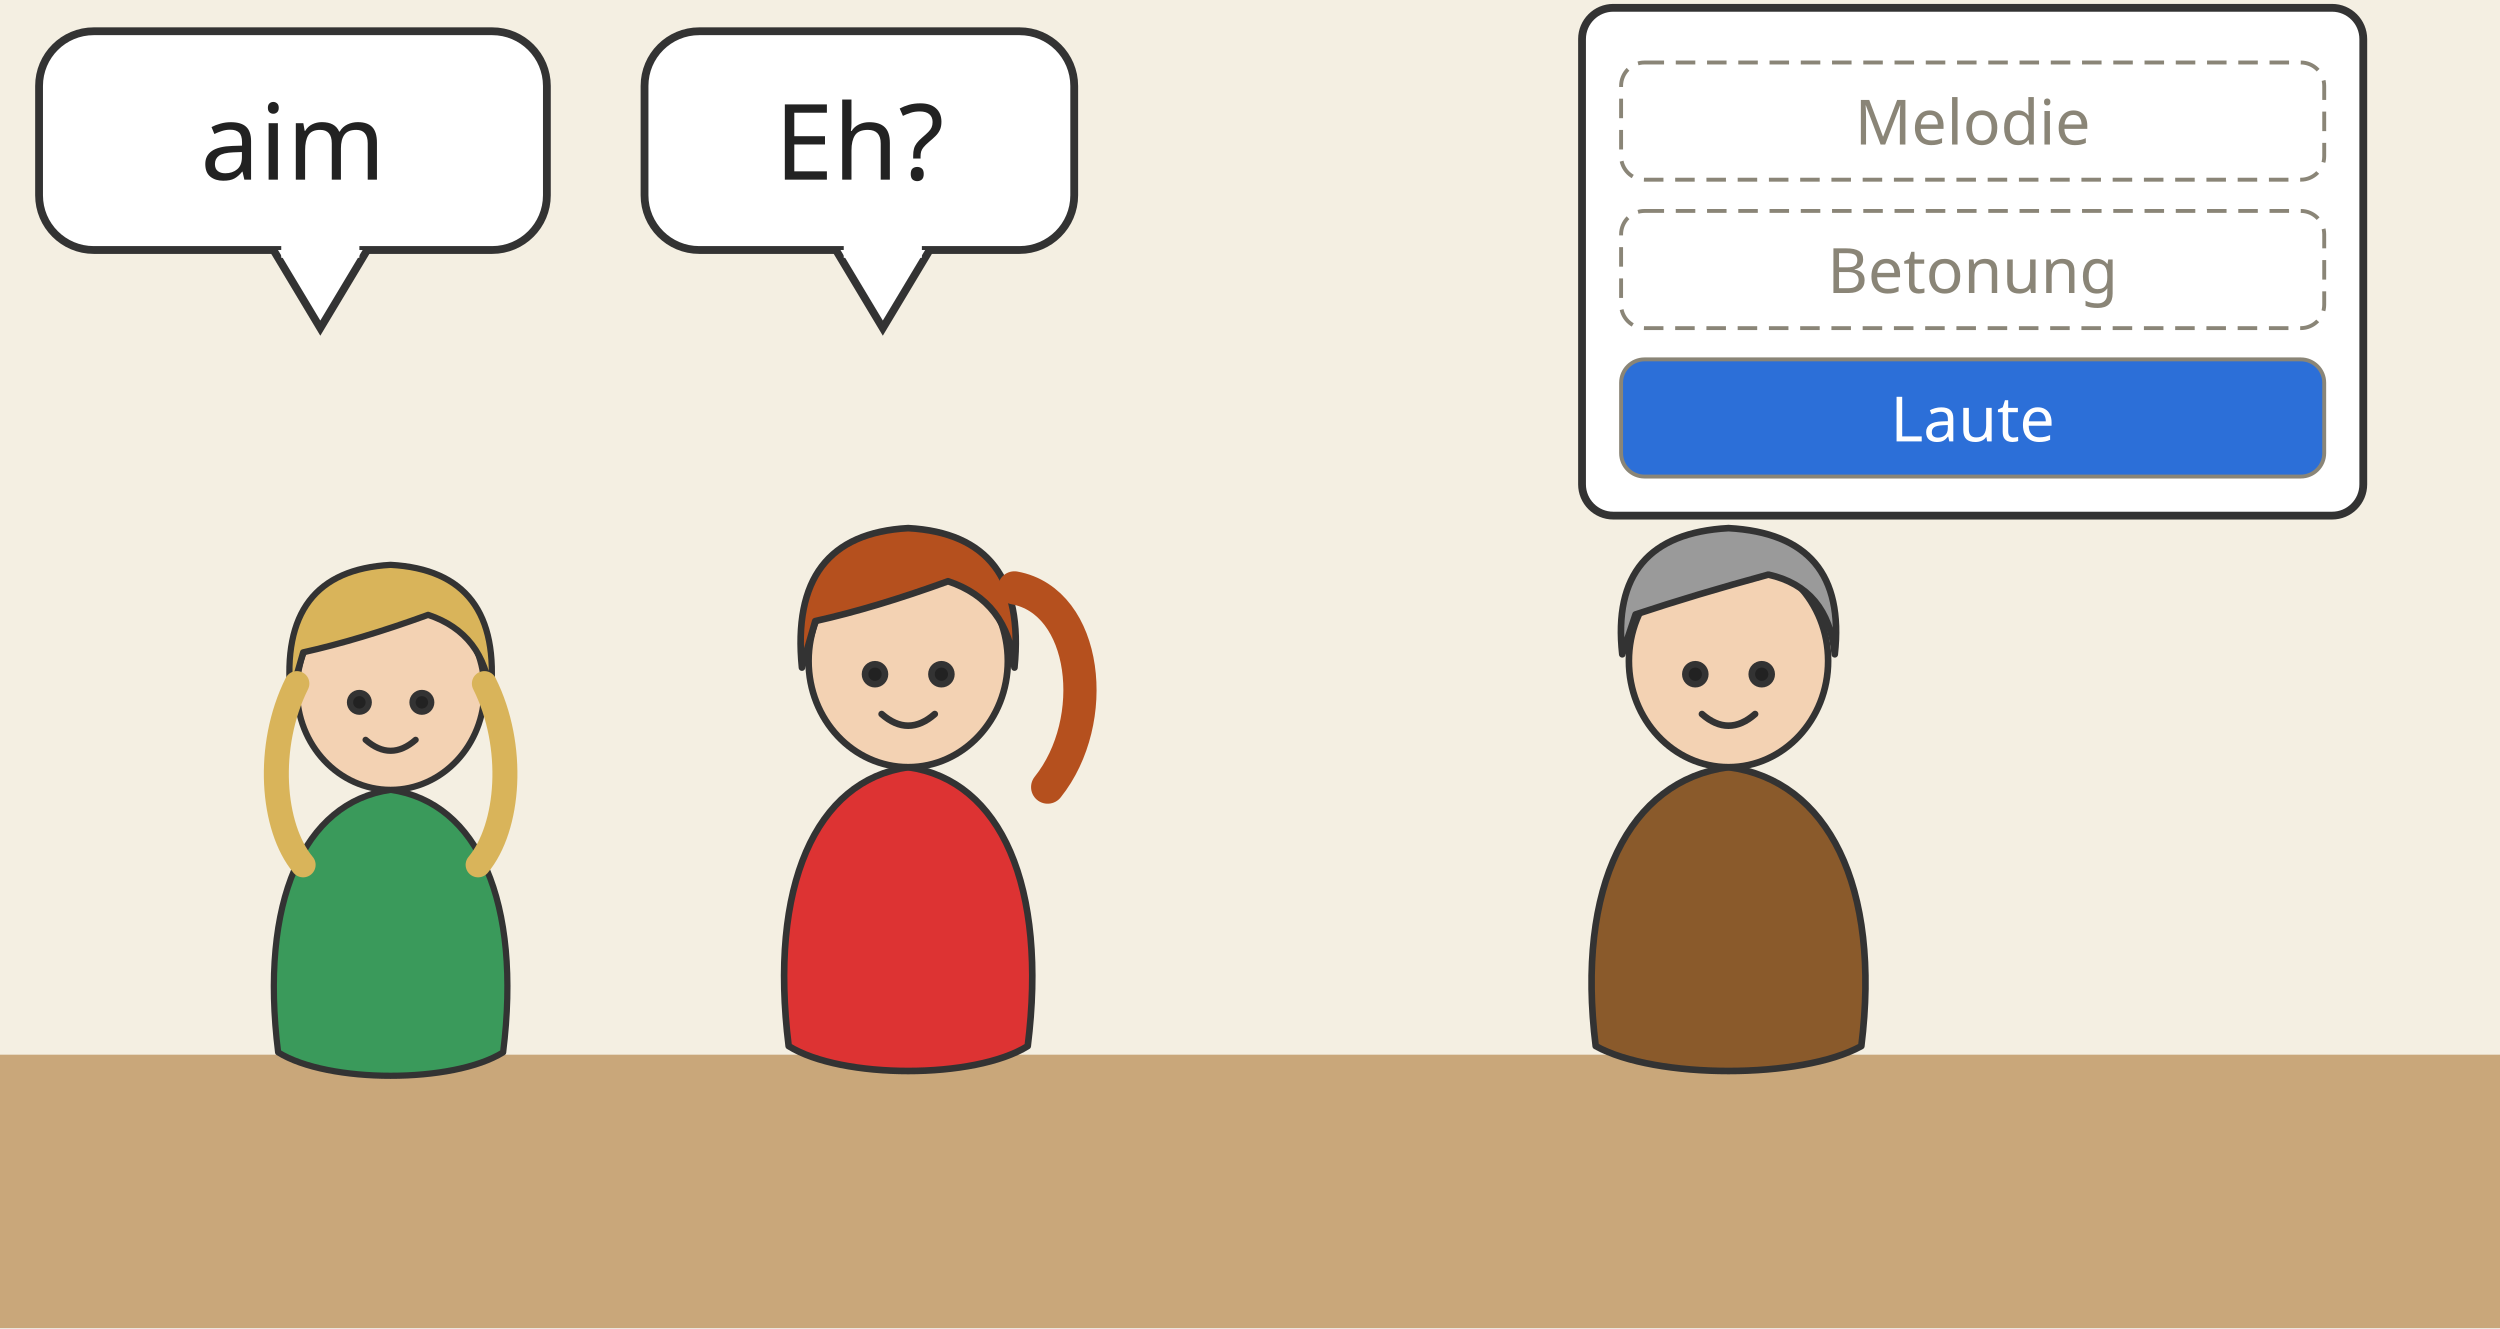
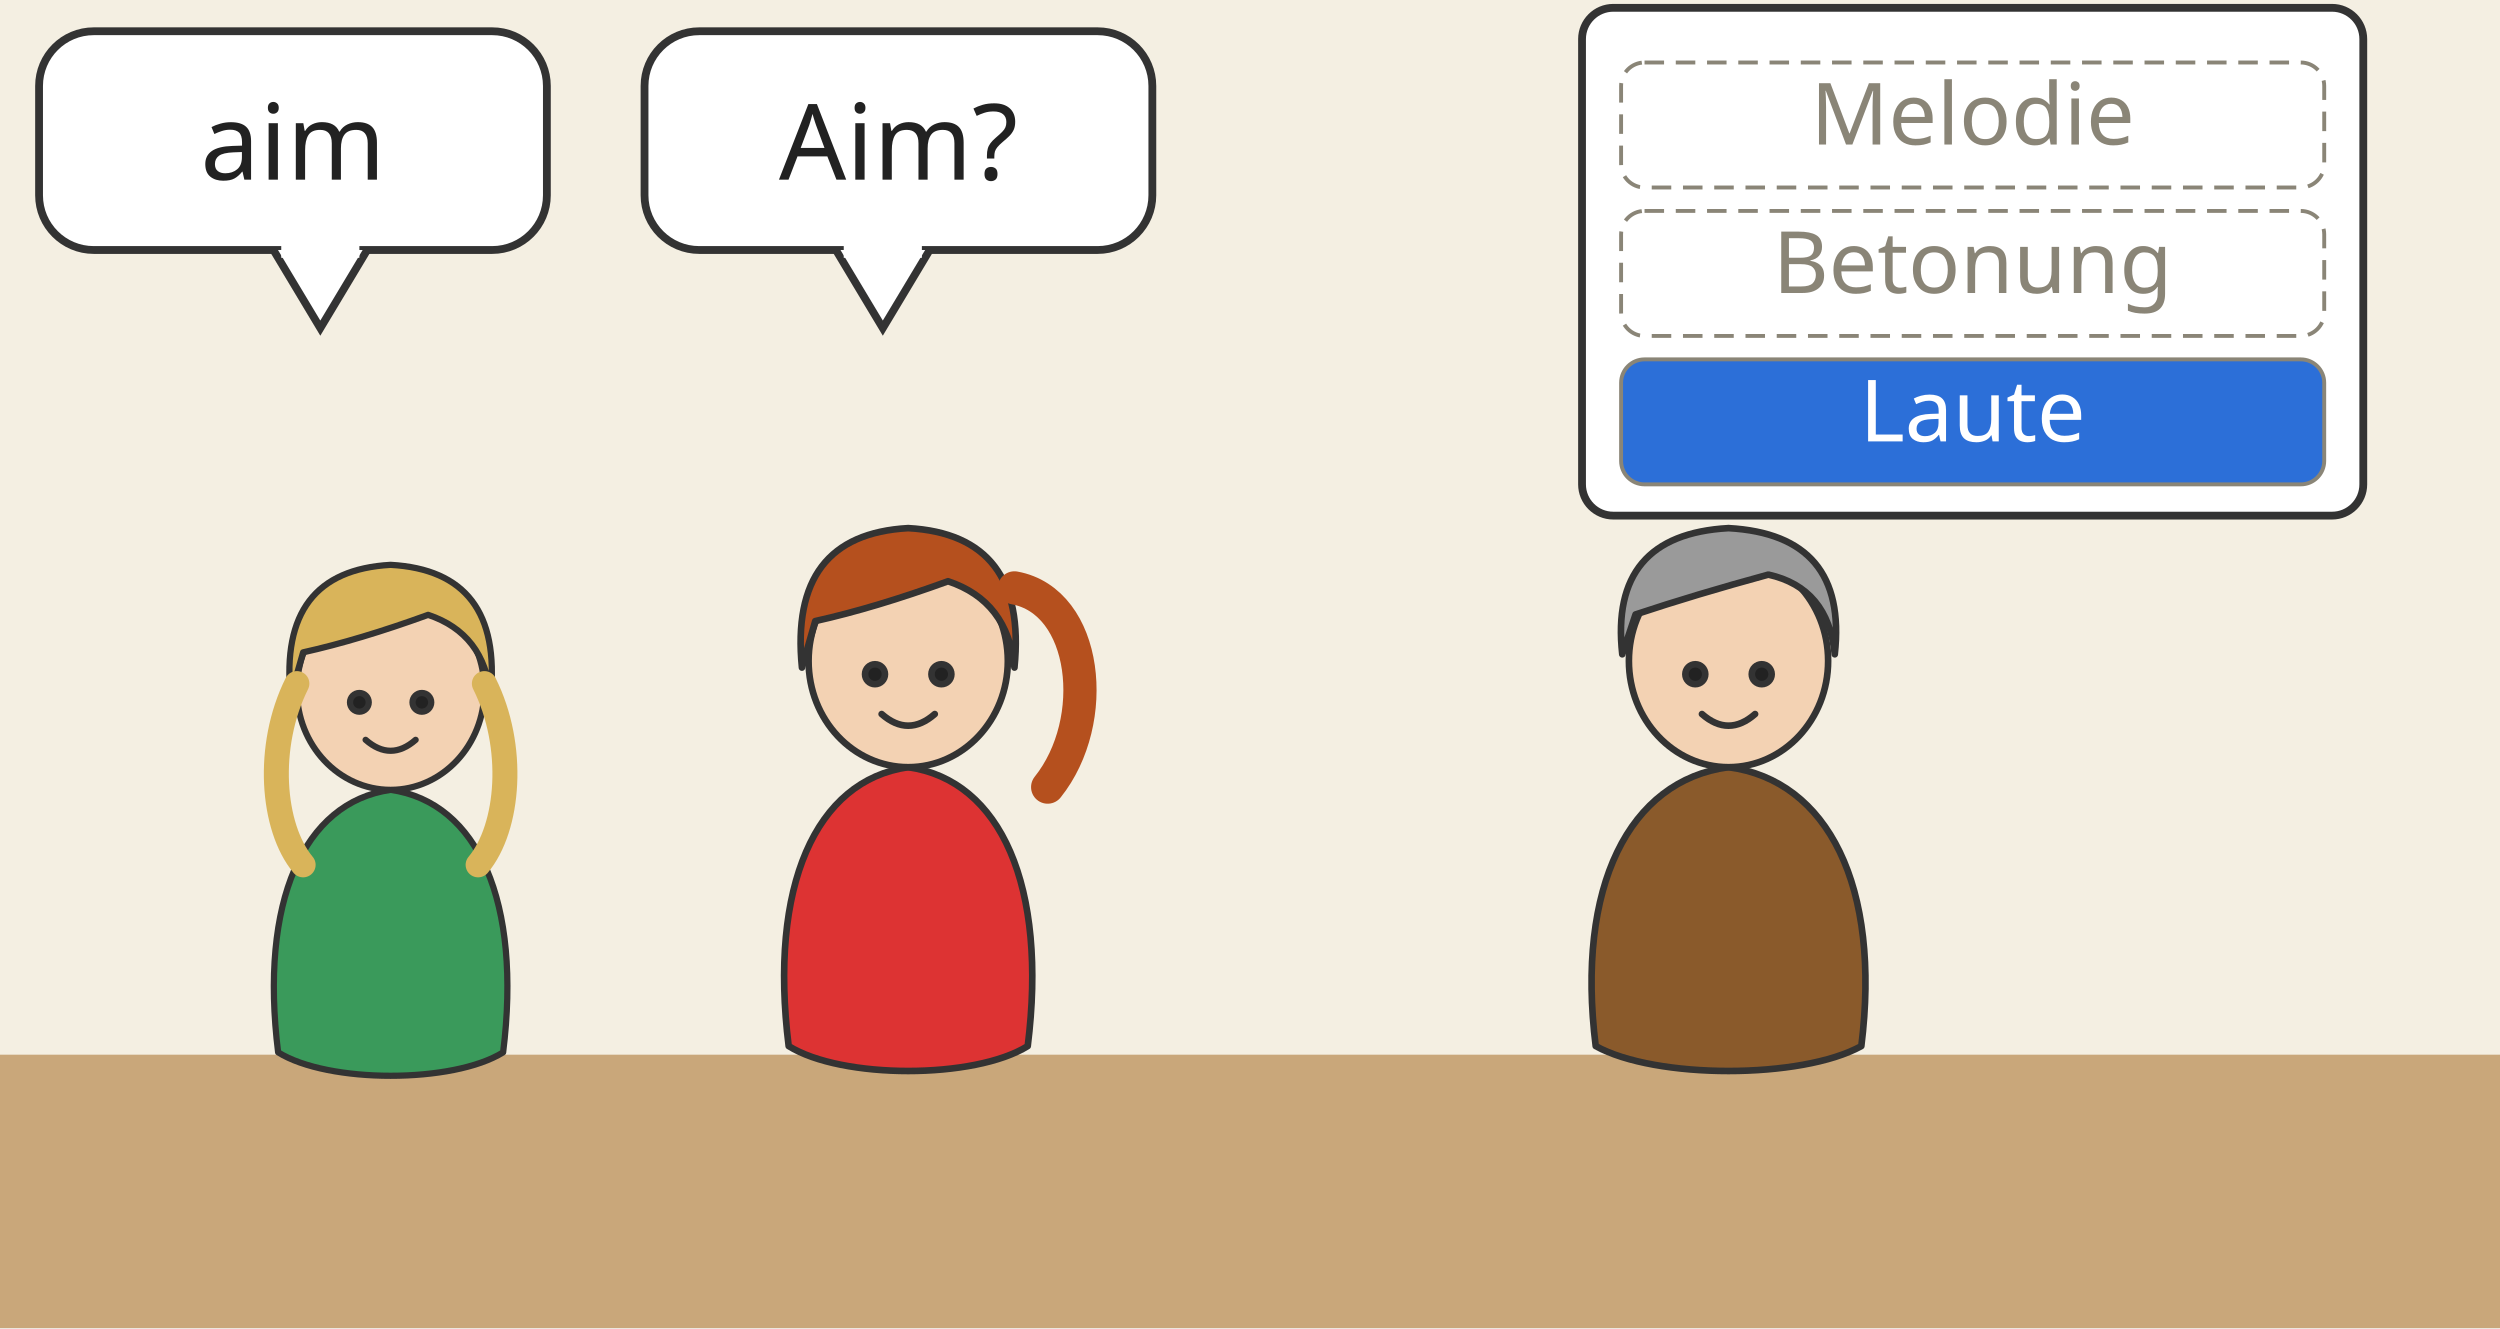
<svg xmlns="http://www.w3.org/2000/svg" viewBox="0 0 640 340" role="img">
  <defs>
    <g id="sophie" stroke="#333" stroke-width="2" stroke-linejoin="round" stroke-linecap="round">
      <path d="M14 168 C8 120 22 88 50 84 C78 88 92 120 86 168 C70 178 30 178 14 168 Z" fill="#3a9a5b" />
      <ellipse cx="50" cy="52" rx="30" ry="32" fill="#f3d2b3" />
      <path d="M18 54 Q14 14 50 12 Q86 14 82 54 Q80 34 62 28 Q40 36 22 40 Z" fill="#d9b45a" />
      <path d="M20 50 C10 70 12 96 22 108" fill="none" stroke="#d9b45a" stroke-width="8" />
      <path d="M80 50 C90 70 88 96 78 108" fill="none" stroke="#d9b45a" stroke-width="8" />
      <circle cx="40" cy="56" r="3" fill="#222" />
      <circle cx="60" cy="56" r="3" fill="#222" />
      <path d="M42 68 Q50 75 58 68" fill="none" />
    </g>
    <g id="ellie" stroke="#333" stroke-width="2" stroke-linejoin="round" stroke-linecap="round">
      <path d="M14 168 C8 120 22 88 50 84 C78 88 92 120 86 168 C70 178 30 178 14 168 Z" fill="#d33" />
      <ellipse cx="50" cy="52" rx="30" ry="32" fill="#f3d2b3" />
      <path d="M18 54 Q14 14 50 12 Q86 14 82 54 Q80 34 62 28 Q40 36 22 40 Z" fill="#b5501e" />
      <path d="M82 30 C104 34 108 70 92 90" fill="none" stroke="#b5501e" stroke-width="10" />
      <circle cx="40" cy="56" r="3" fill="#222" />
      <circle cx="60" cy="56" r="3" fill="#222" />
      <path d="M42 68 Q50 75 58 68" fill="none" />
    </g>
    <g id="peter" stroke="#333" stroke-width="2" stroke-linejoin="round" stroke-linecap="round">
      <path d="M14 168 C8 120 22 88 50 84 C78 88 92 120 86 168 C70 178 30 178 14 168 Z" fill="#e0b020" />
      <ellipse cx="50" cy="52" rx="30" ry="32" fill="#f3d2b3" />
      <path d="M18 54 Q14 14 50 12 Q86 14 82 54 Q80 34 62 28 Q40 36 22 40 Z" fill="#6b3f1e" />
      <circle cx="40" cy="56" r="3" fill="#222" />
      <circle cx="60" cy="56" r="3" fill="#222" />
      <path d="M40 66 Q50 78 60 66" fill="none" />
    </g>
    <g id="amir" stroke="#333" stroke-width="2" stroke-linejoin="round" stroke-linecap="round">
      <path d="M14 168 C8 120 22 88 50 84 C78 88 92 120 86 168 C70 178 30 178 14 168 Z" fill="#3a6fd8" />
      <ellipse cx="50" cy="54" rx="30" ry="32" fill="#c68f62" />
      <path d="M18 54 Q10 22 30 14 Q40 6 52 12 Q72 6 82 22 Q92 40 82 54 Q80 34 62 28 Q40 34 22 42 Z" fill="#222" />
      <circle cx="39" cy="57" r="8" fill="none" />
      <circle cx="61" cy="57" r="8" fill="none" />
      <path d="M47 57 L53 57" fill="none" />
      <circle cx="39" cy="57" r="2.5" fill="#222" />
      <circle cx="61" cy="57" r="2.5" fill="#222" />
      <path d="M42 70 Q50 77 58 70" fill="none" />
    </g>
    <g id="hill" stroke="#333" stroke-width="2" stroke-linejoin="round" stroke-linecap="round">
      <path d="M10 168 C4 120 20 88 50 84 C80 88 96 120 90 168 C72 178 28 178 10 168 Z" fill="#8a5a2b" />
      <ellipse cx="50" cy="52" rx="30" ry="32" fill="#f3d2b3" />
      <path d="M18 50 Q14 14 50 12 Q86 14 82 50 Q80 30 62 26 Q40 32 22 38 Z" fill="#9a9a9a" />
      <circle cx="40" cy="56" r="3" fill="#222" />
      <circle cx="60" cy="56" r="3" fill="#222" />
      <path d="M42 68 Q50 75 58 68" fill="none" />
    </g>
  </defs>
  <rect width="640" height="340" fill="#f4efe2" />
  <rect y="270" width="640" height="70" fill="#c9a77a" />
  <rect x="405" y="2" width="200" height="130" rx="8" fill="#fff" stroke="#333" stroke-width="2" />
-   <rect x="415" y="16" width="180" height="30" rx="6" fill="none" stroke="#8a8577" stroke-dasharray="5 3" />
-   <text x="505" y="37" text-anchor="middle" font-family="sans-serif" font-size="16" fill="#8a8577">Melodie</text>
-   <rect x="415" y="54" width="180" height="30" rx="6" fill="none" stroke="#8a8577" stroke-dasharray="5 3" />
-   <text x="505" y="75" text-anchor="middle" font-family="sans-serif" font-size="16" fill="#8a8577">Betonung</text>
-   <rect x="415" y="92" width="180" height="30" rx="6" fill="#2c6fd8" stroke="#8a8577" stroke-dasharray="0" />
-   <text x="505" y="113" text-anchor="middle" font-family="sans-serif" font-size="16" fill="#fff">Laute</text>
+   <rect x="415" y="16" width="180" height="32" rx="6" fill="none" stroke="#8a8577" stroke-dasharray="5 3" />
+   <text x="505" y="37" text-anchor="middle" font-family="sans-serif" font-size="22" fill="#8a8577">Melodie</text>
+   <rect x="415" y="54" width="180" height="32" rx="6" fill="none" stroke="#8a8577" stroke-dasharray="5 3" />
+   <text x="505" y="75" text-anchor="middle" font-family="sans-serif" font-size="22" fill="#8a8577">Betonung</text>
+   <rect x="415" y="92" width="180" height="32" rx="6" fill="#2c6fd8" stroke="#8a8577" stroke-dasharray="0" />
+   <text x="505" y="113" text-anchor="middle" font-family="sans-serif" font-size="22" fill="#fff">Laute</text>
  <rect x="10" y="8" width="130" height="56" rx="14" fill="#fff" stroke="#333" stroke-width="2" />
  <path d="M70 64 l12 20 l12 -20" fill="#fff" stroke="#333" stroke-width="2" />
  <rect x="72" y="60" width="20" height="6" fill="#fff" />
  <text x="75.0" y="46" text-anchor="middle" font-family="sans-serif" font-size="27" fill="#222">aim</text>
-   <rect x="165" y="8" width="110" height="56" rx="14" fill="#fff" stroke="#333" stroke-width="2" />
+   <rect x="165" y="8" width="130" height="56" rx="14" fill="#fff" stroke="#333" stroke-width="2" />
  <path d="M214 64 l12 20 l12 -20" fill="#fff" stroke="#333" stroke-width="2" />
  <rect x="216" y="60" width="20" height="6" fill="#fff" />
-   <text x="220.0" y="46" text-anchor="middle" font-family="sans-serif" font-size="27" fill="#222">Eh?</text>
+   <text x="230.0" y="46" text-anchor="middle" font-family="sans-serif" font-size="27" fill="#222">Aim?</text>
  <use href="#hill" transform="translate(400,125) scale(0.85)" />
  <use href="#sophie" transform="translate(60,135) scale(0.8)" />
  <use href="#ellie" transform="translate(190,125) scale(0.85)" />
</svg>
